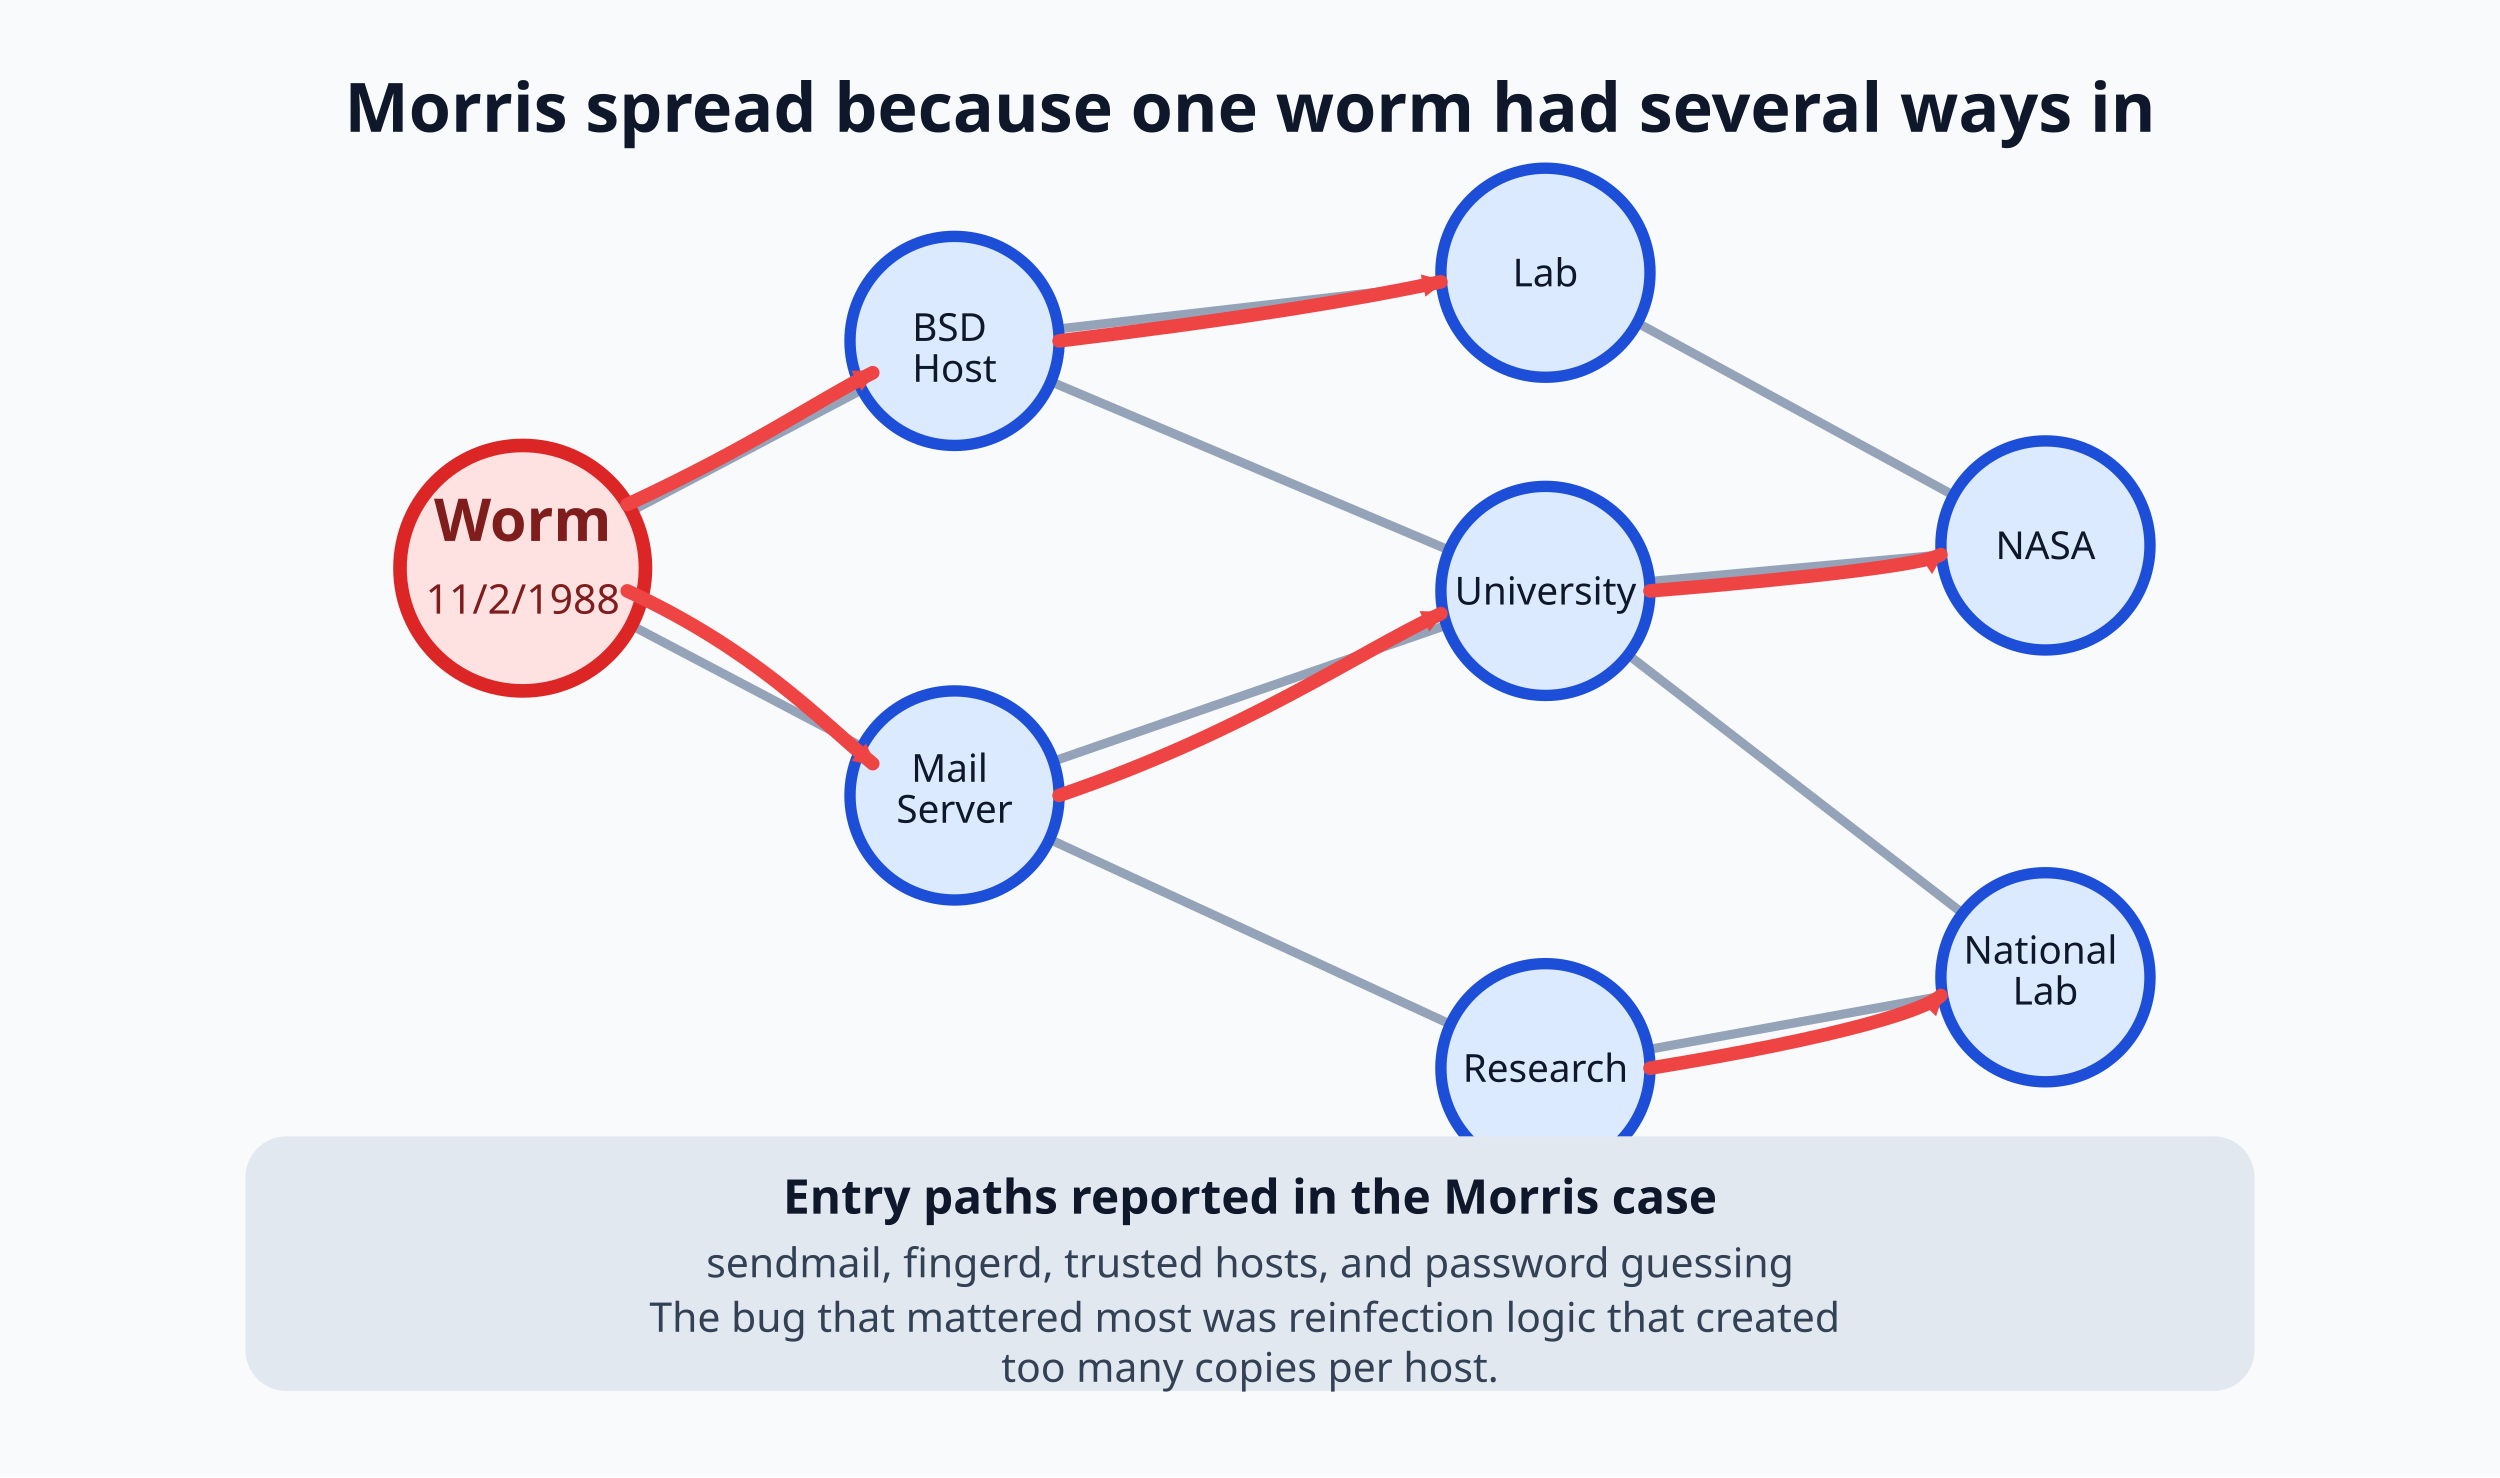
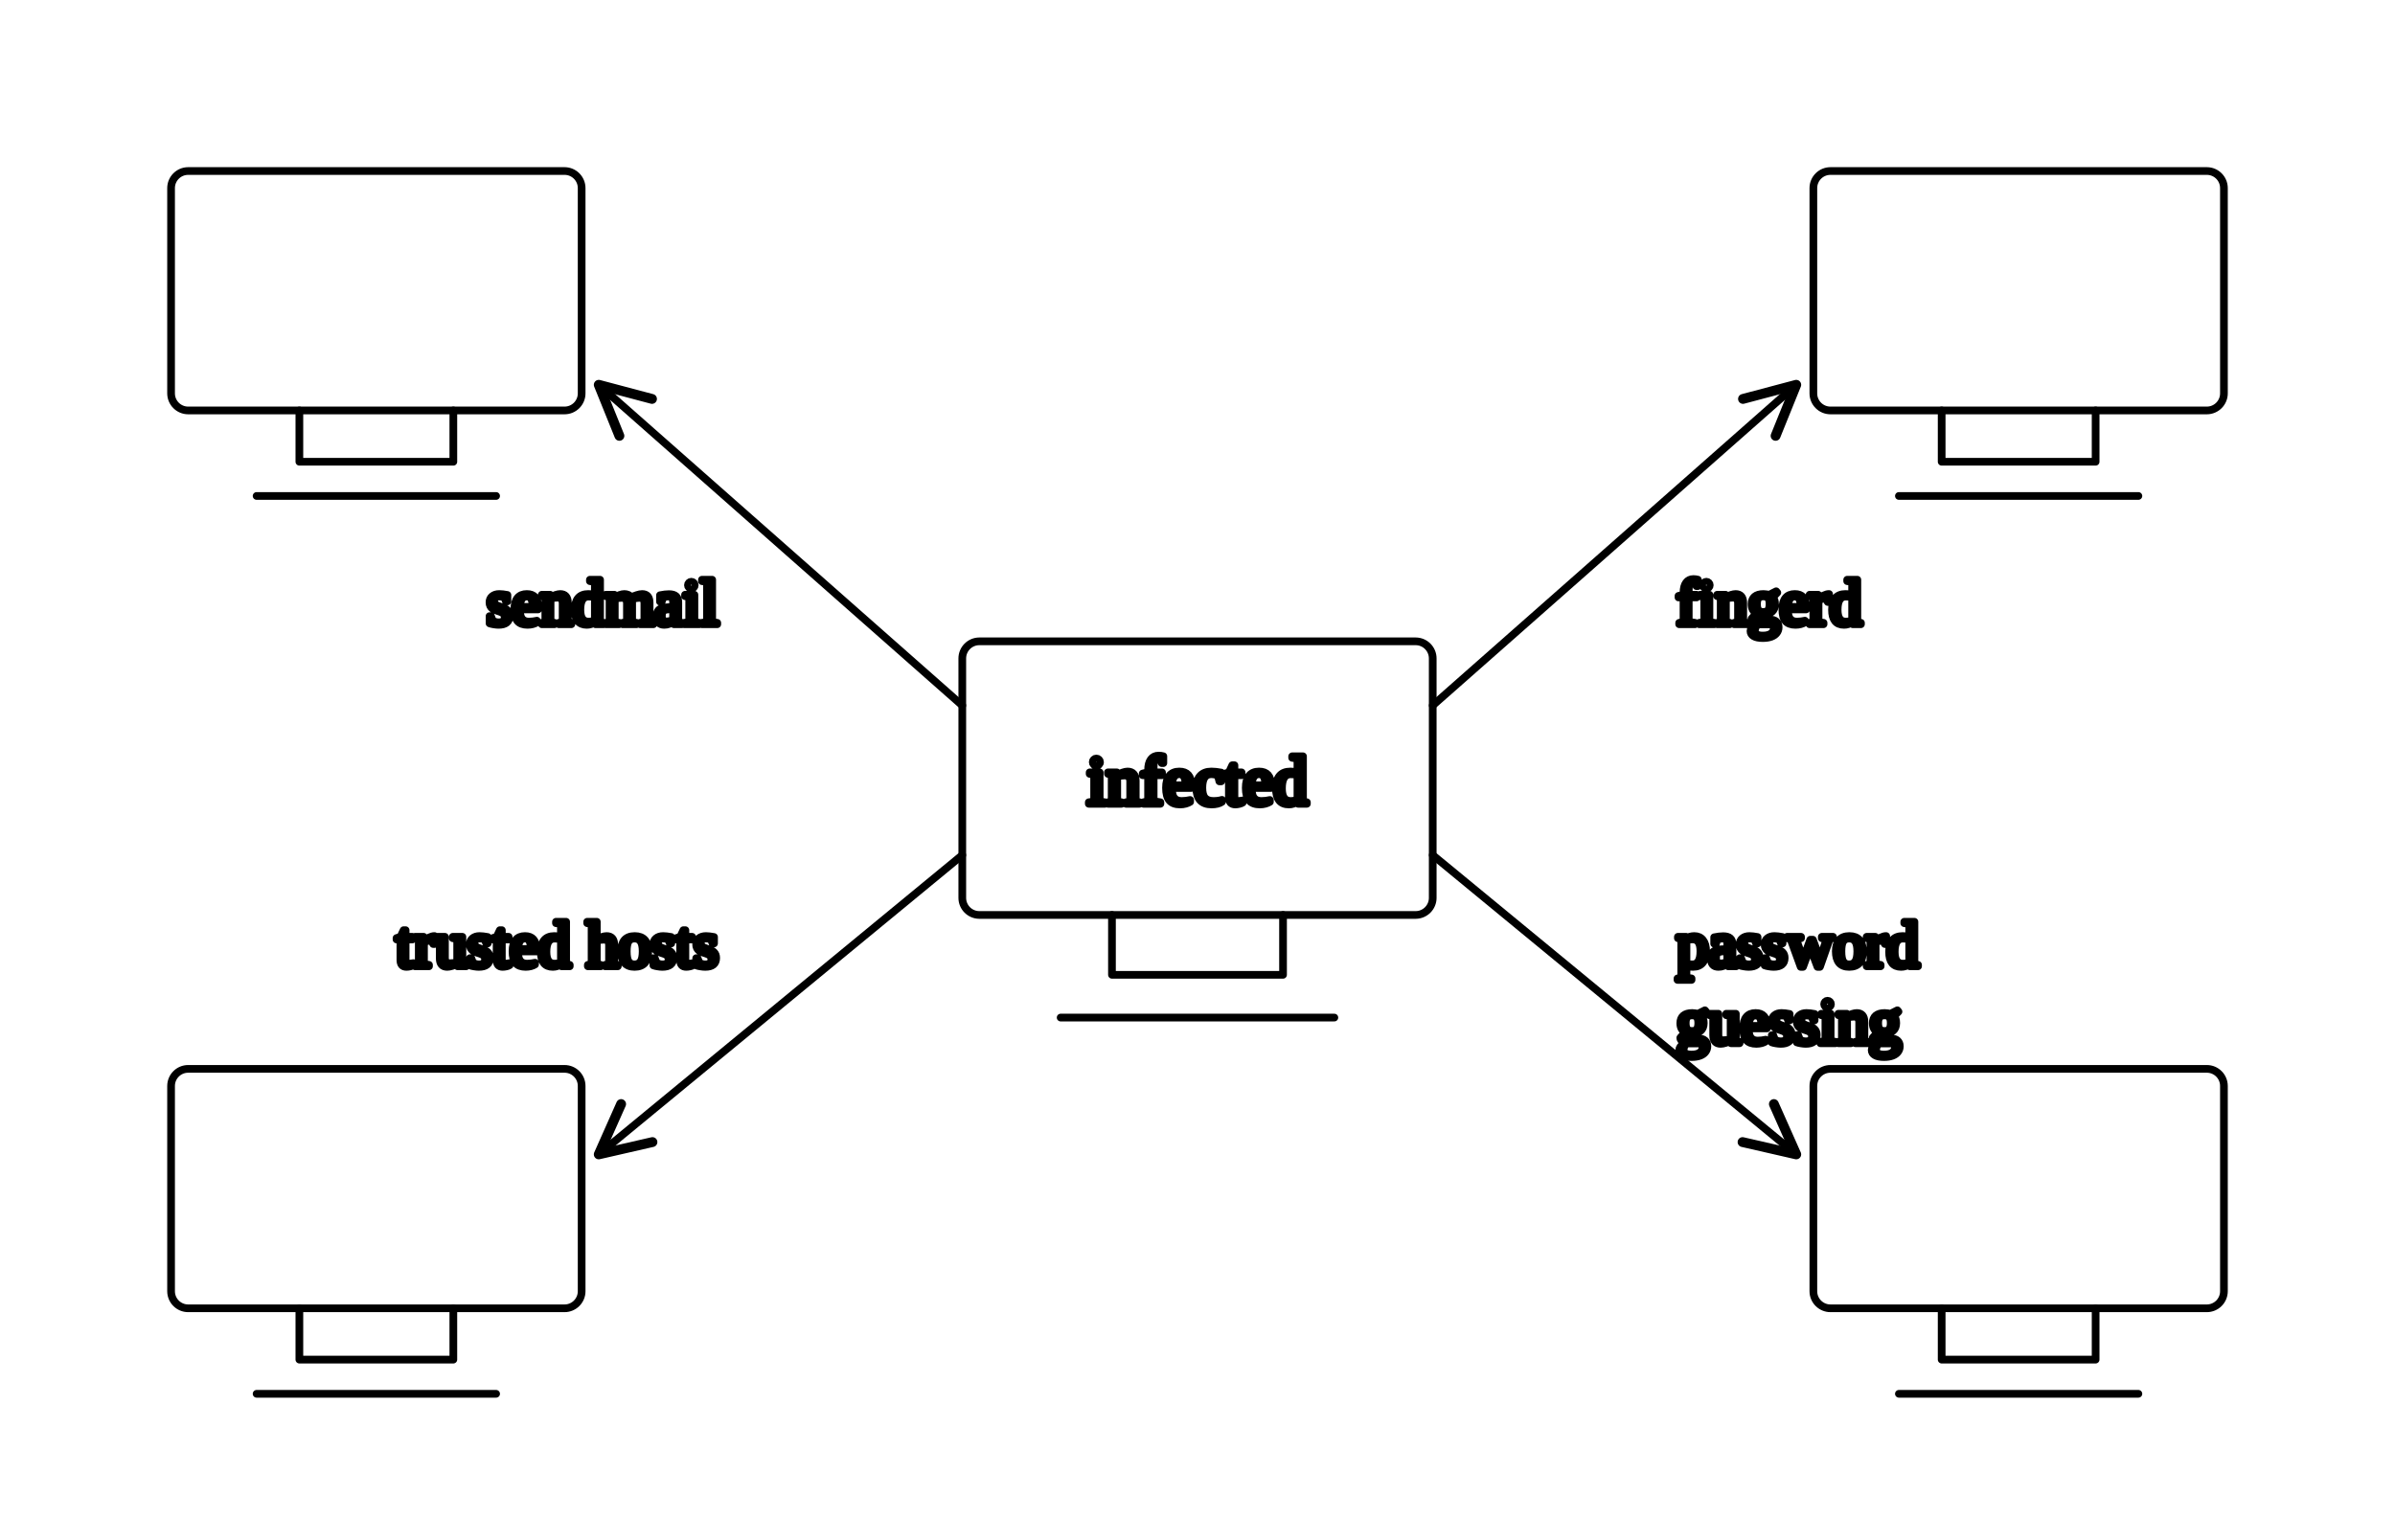
- <svg xmlns="http://www.w3.org/2000/svg" width="1100" height="650" viewBox="0 0 1100 650" role="img" aria-labelledby="title desc">
-   <rect width="1100" height="650" fill="#f8fafc" />
-   <text x="550" y="58" text-anchor="middle" fill="#0f172a" font-size="30" font-family="Verdana, sans-serif" font-weight="700">
-     Morris spread because one worm had several ways in
-   </text>
-   <g stroke="#94a3b8" stroke-width="4" fill="none">
-     <line x1="230" y1="250" x2="420" y2="150" />
-     <line x1="230" y1="250" x2="420" y2="350" />
-     <line x1="420" y1="150" x2="680" y2="120" />
-     <line x1="420" y1="150" x2="680" y2="260" />
-     <line x1="420" y1="350" x2="680" y2="260" />
-     <line x1="420" y1="350" x2="680" y2="470" />
-     <line x1="680" y1="120" x2="900" y2="240" />
-     <line x1="680" y1="260" x2="900" y2="240" />
-     <line x1="680" y1="260" x2="900" y2="430" />
-     <line x1="680" y1="470" x2="900" y2="430" />
-   </g>
-   <g>
-     <circle cx="230" cy="250" r="54" fill="#fee2e2" stroke="#dc2626" stroke-width="6" />
-     <text x="230" y="238" text-anchor="middle" fill="#7f1d1d" font-size="26" font-family="Verdana, sans-serif" font-weight="700">
-       Worm
-     </text>
-     <text x="230" y="270" text-anchor="middle" fill="#7f1d1d" font-size="18" font-family="Verdana, sans-serif">
-       11/2/1988
-     </text>
-   </g>
-   <g fill="#dbeafe" stroke="#1d4ed8" stroke-width="5">
-     <circle cx="420" cy="150" r="46" />
-     <circle cx="420" cy="350" r="46" />
-     <circle cx="680" cy="120" r="46" />
-     <circle cx="680" cy="260" r="46" />
-     <circle cx="680" cy="470" r="46" />
-     <circle cx="900" cy="240" r="46" />
-     <circle cx="900" cy="430" r="46" />
-   </g>
-   <g fill="#0f172a" font-family="Verdana, sans-serif" font-size="17" text-anchor="middle">
-     <text x="420" y="150">
-       <tspan x="420" dy="0">BSD</tspan>
-       <tspan x="420" dy="18">Host</tspan>
-     </text>
-     <text x="420" y="344">
-       <tspan x="420" dy="0">Mail</tspan>
-       <tspan x="420" dy="18">Server</tspan>
-     </text>
-     <text x="680" y="126">Lab</text>
-     <text x="680" y="266">University</text>
-     <text x="680" y="476">Research</text>
-     <text x="900" y="246">NASA</text>
-     <text x="900" y="424">
-       <tspan x="900" dy="0">National</tspan>
-       <tspan x="900" dy="18">Lab</tspan>
-     </text>
-   </g>
-   <g stroke-width="6" fill="none" stroke-linecap="round">
-     <path d="M276 222 C332 196, 360 176, 384 164" stroke="#ef4444" marker-end="url(#redArrow)" />
-     <path d="M276 260 C332 286, 360 316, 384 336" stroke="#ef4444" marker-end="url(#redArrow)" />
-     <path d="M466 150 C548 140, 596 132, 634 124" stroke="#ef4444" marker-end="url(#redArrow)" />
-     <path d="M466 350 C548 322, 596 288, 634 270" stroke="#ef4444" marker-end="url(#redArrow)" />
-     <path d="M726 260 C800 254, 848 248, 854 244" stroke="#ef4444" marker-end="url(#redArrow)" />
-     <path d="M726 470 C812 456, 848 444, 854 438" stroke="#ef4444" marker-end="url(#redArrow)" />
-   </g>
-   <g transform="translate(108 500)">
-     <rect width="884" height="112" rx="18" fill="#e2e8f0" />
-     <text x="442" y="34" text-anchor="middle" fill="#0f172a" font-size="21" font-family="Verdana, sans-serif" font-weight="700">
-       Entry paths reported in the Morris case
-     </text>
-     <text x="442" y="62" text-anchor="middle" fill="#334155" font-size="18" font-family="Verdana, sans-serif">
-       sendmail, fingerd, trusted hosts, and password guessing
-     </text>
-     <text x="442" y="86" text-anchor="middle" fill="#334155" font-size="18" font-family="Verdana, sans-serif">
-       <tspan x="442" dy="0">The bug that mattered most was reinfection logic that created</tspan>
-       <tspan x="442" dy="22">too many copies per host.</tspan>
-     </text>
-   </g>
+ <svg xmlns="http://www.w3.org/2000/svg" viewBox="0 0 560 360" fill="none" stroke="currentColor" stroke-width="1.8" stroke-linecap="round" stroke-linejoin="round">
  <defs>
-     <marker id="redArrow" viewBox="0 0 10 10" markerWidth="10" markerHeight="10" refX="8" refY="5" orient="auto" markerUnits="userSpaceOnUse">
-       <polygon points="0 0, 10 5, 0 10" fill="#ef4444" />
+     <marker id="mw" viewBox="0 0 10 10" refX="9" refY="5" markerWidth="8" markerHeight="8" orient="auto-start-reverse">
+       <path d="M1 1 9 5 1 9" stroke="currentColor" stroke-width="1.6" fill="none" />
    </marker>
  </defs>
+   <rect class="acc" x="225" y="150" width="110" height="64" rx="4" stroke="none" />
+   <rect x="225" y="150" width="110" height="64" rx="4" />
+   <path d="M260 214v14h40v-14M248 238h64" />
+   <text class="t" x="280" y="188" font-size="16" text-anchor="middle">infected</text>
+   <g>
+     <rect x="40" y="40" width="96" height="56" rx="4" />
+     <path d="M70 96v12h36V96M60 116h56" />
+     <rect x="424" y="40" width="96" height="56" rx="4" />
+     <path d="M454 96v12h36V96M444 116h56" />
+     <rect x="40" y="250" width="96" height="56" rx="4" />
+     <path d="M70 306v12h36v-12M60 326h56" />
+     <rect x="424" y="250" width="96" height="56" rx="4" />
+     <path d="M454 306v12h36v-12M444 326h56" />
+   </g>
+   <path d="M225 165L140 90" marker-end="url(#mw)" />
+   <path d="M335 165L420 90" marker-end="url(#mw)" />
+   <path d="M225 200L140 270" marker-end="url(#mw)" />
+   <path d="M335 200L420 270" marker-end="url(#mw)" />
+   <text class="t" x="168" y="146" font-size="15" text-anchor="end">sendmail</text>
+   <text class="t" x="392" y="146" font-size="15">fingerd</text>
+   <text class="t" x="168" y="226" font-size="15" text-anchor="end">trusted hosts</text>
+   <text class="t" x="392" y="226" font-size="15">password</text>
+   <text class="t" x="392" y="244" font-size="15">guessing</text>
</svg>
